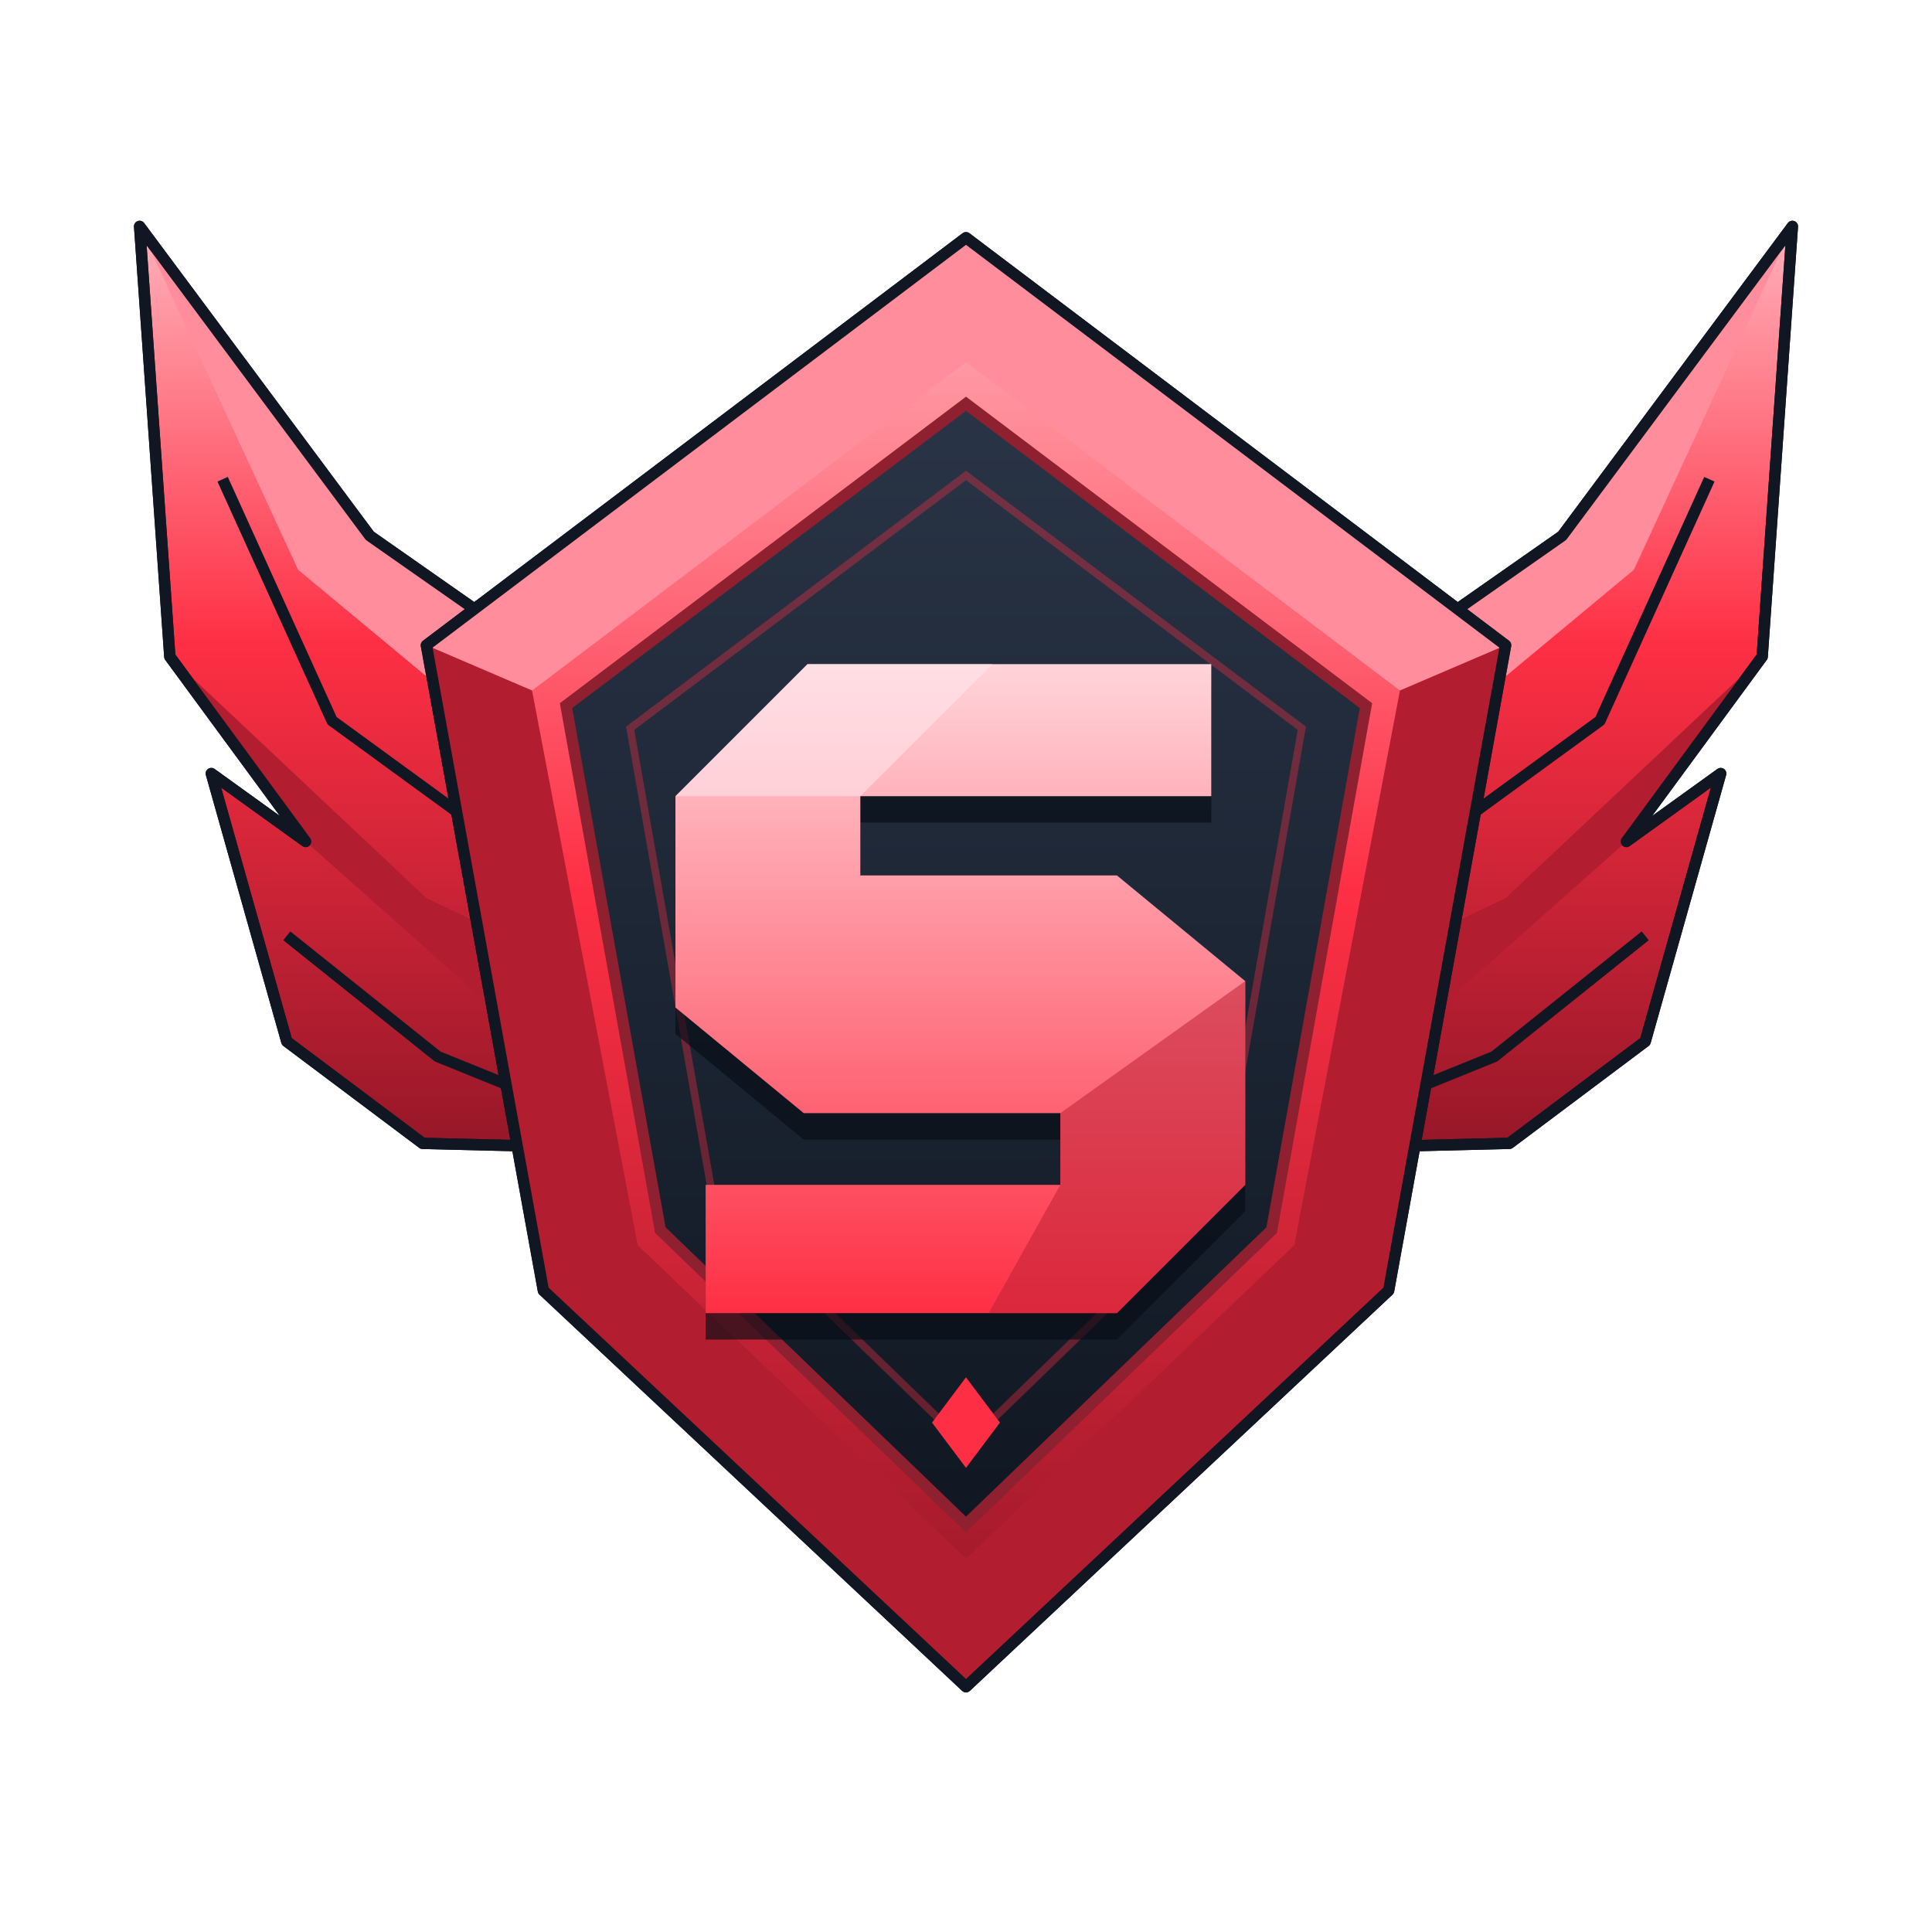
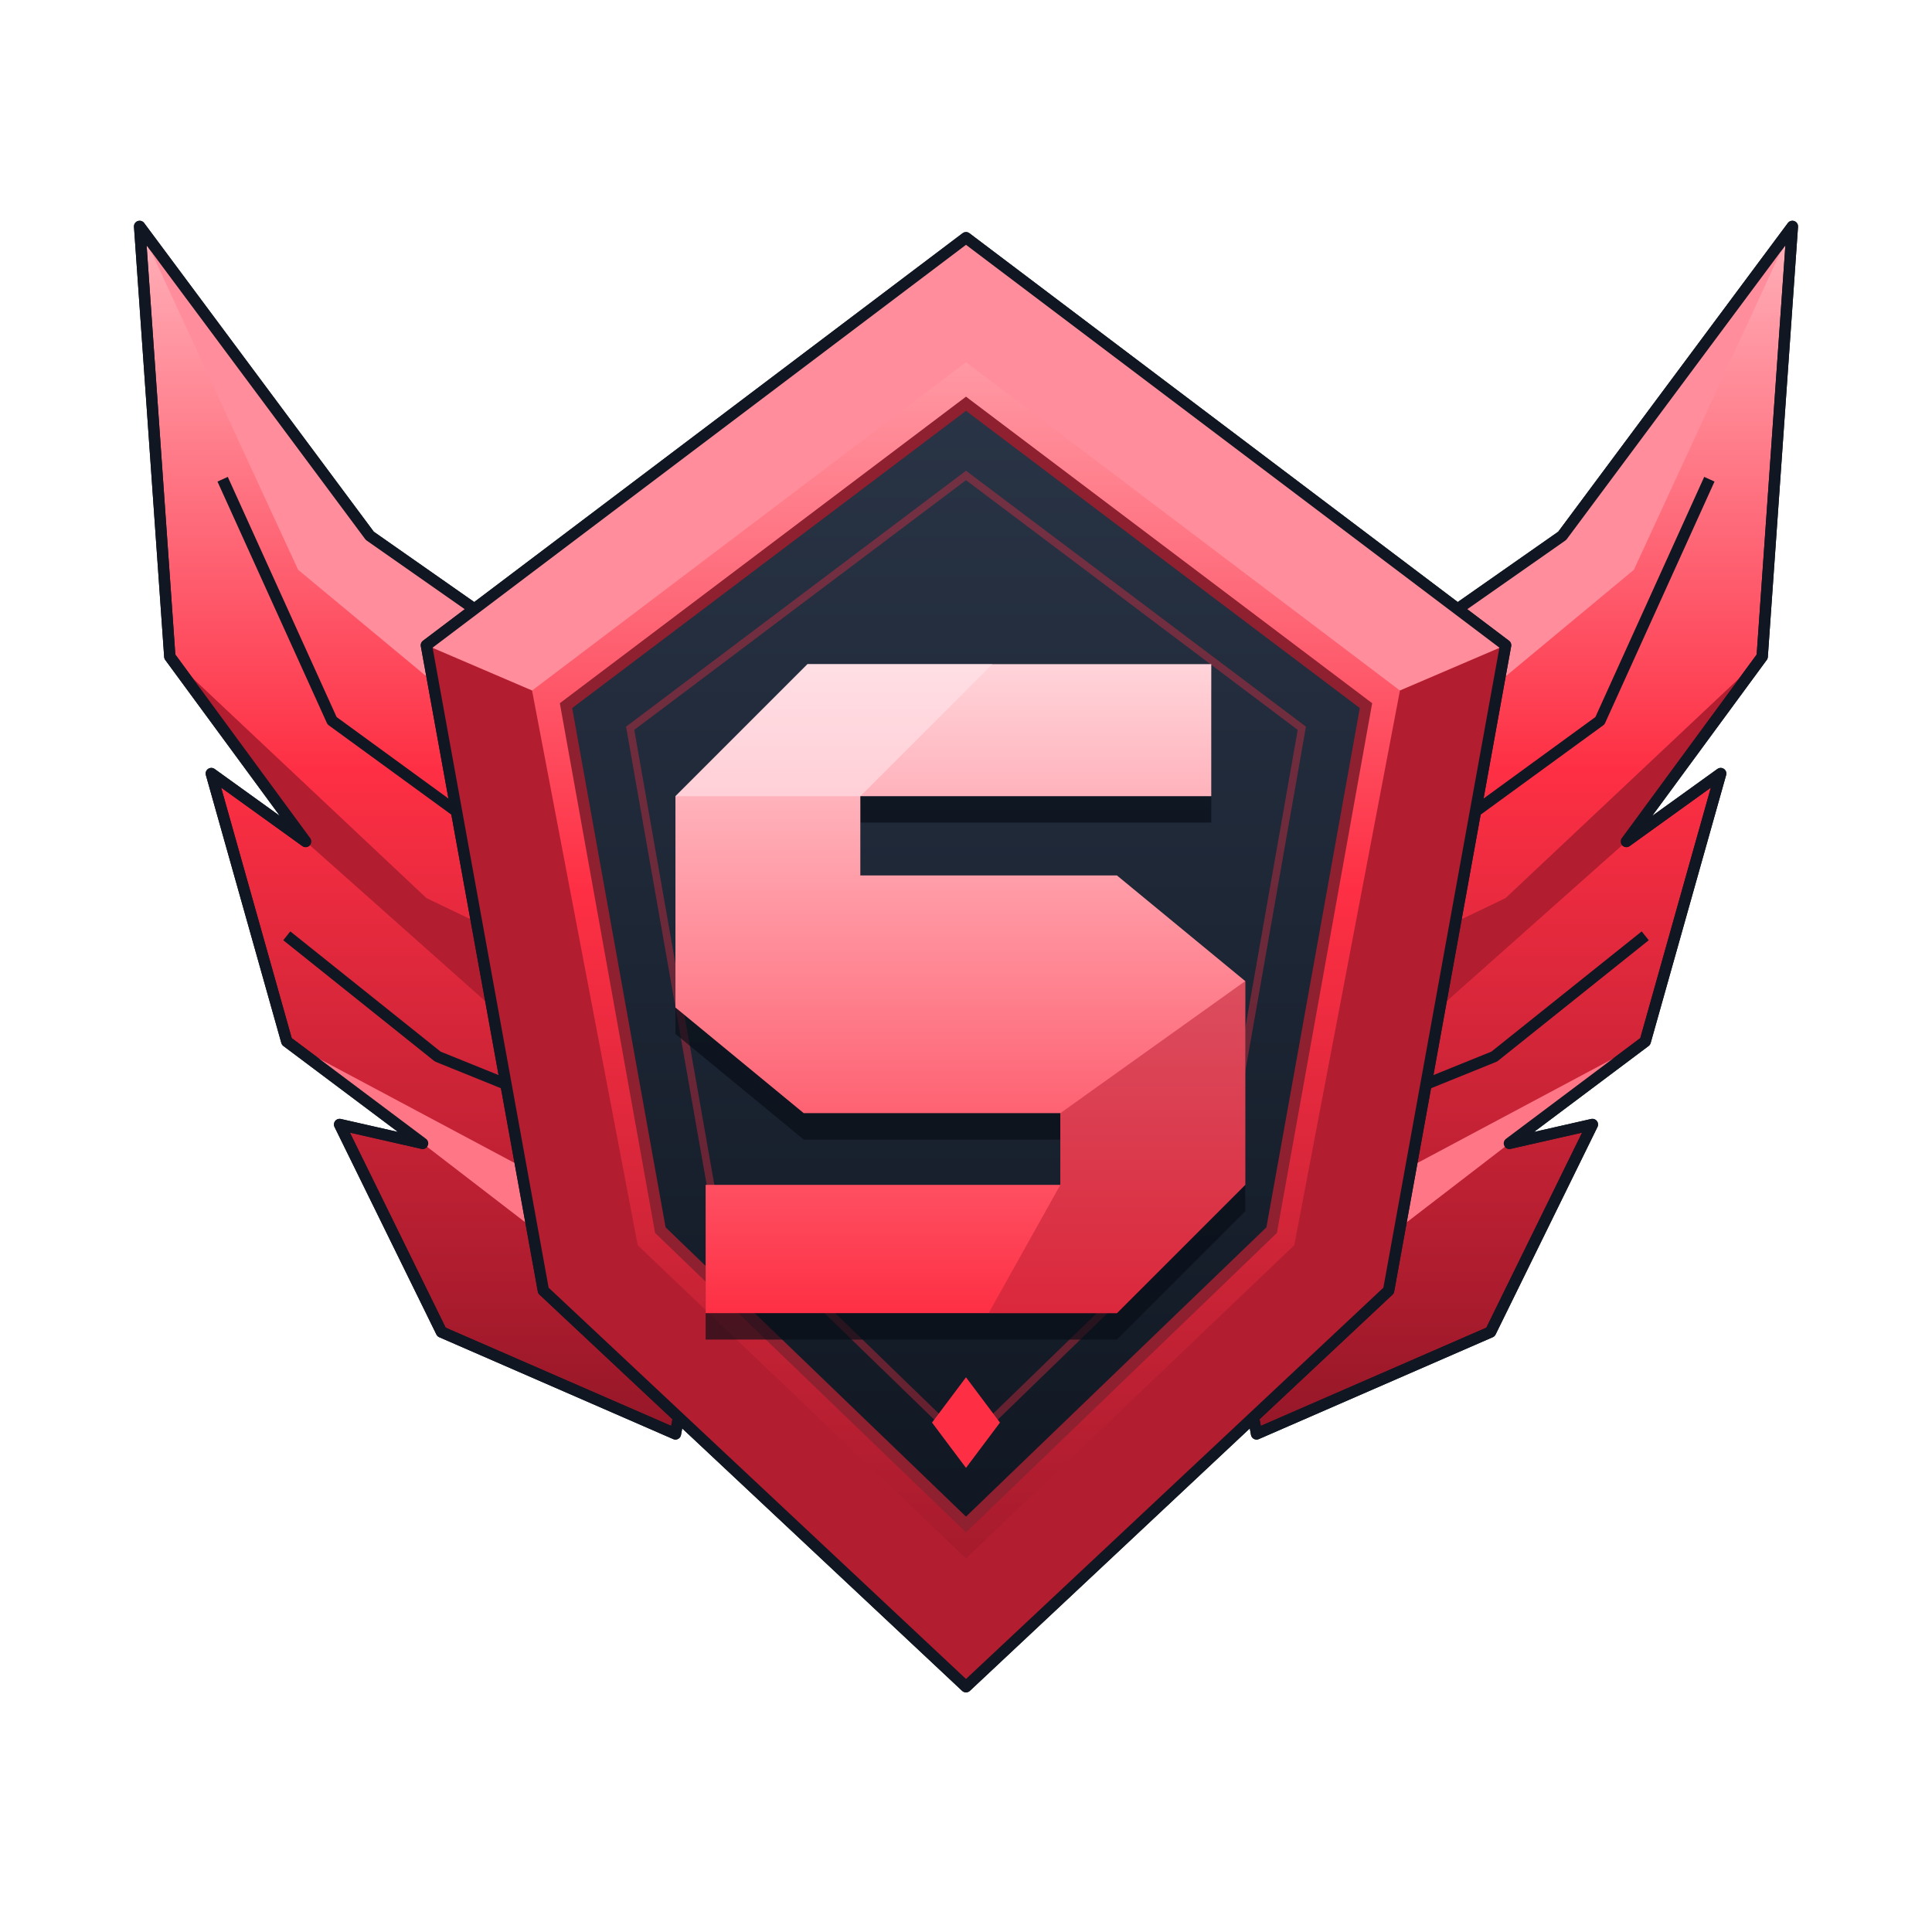
<svg xmlns="http://www.w3.org/2000/svg" width="512" height="512" viewBox="0 0 512 512" role="img" aria-labelledby="title desc">
  <defs>
    <linearGradient id="gold" x1="0.5" y1="0" x2="0.5" y2="1">
      <stop stop-color="#ffb1ba" />
      <stop offset=".45" stop-color="#fe2f44" />
      <stop offset="1" stop-color="#951728" />
    </linearGradient>
    <linearGradient id="core" x2="0" y2="1">
      <stop stop-color="#293446" />
      <stop offset="1" stop-color="#101722" />
    </linearGradient>
    <linearGradient id="letter" x1="0.5" y1="0" x2="0.5" y2="1">
      <stop stop-color="#ffd4da" />
      <stop offset="1" stop-color="#fe2f44" />
    </linearGradient>
  </defs>
  <g id="champion-wings" stroke="#101722" stroke-width="3" stroke-linejoin="round">
    <g id="left-champion-wing">
-       <path fill="url(#gold)" d="M158 184 98 142 37 60 45 174 81 223 56 205 76 276 112 303 193 305Z" />
+       <path fill="url(#gold)" d="M158 184 98 142 37 60 45 174 81 223 56 205 76 276 112 303 90 298 117 353 179 380 193 305Z" />
      <path fill="#ff8d9b" stroke="none" d="m37 60 61 82 60 42-14 21-65-54Z" />
      <path fill="#b21d30" stroke="none" d="m45 174 68 64 50 24-10 25-72-64Z" />
+       <path fill="#ff7787" stroke="none" d="m76 276 60 32 34 9-6 26-52-40Z" />
      <path fill="none" d="m59 127 29 64 59 43m-71 14 40 32 42 17" />
-       <path fill="none" d="M158 184 98 142 37 60 45 174 81 223 56 205 76 276 112 303 193 305Z" />
+       <path fill="none" d="M158 184 98 142 37 60 45 174 81 223 56 205 76 276 112 303 90 298 117 353 179 380 193 305Z" />
    </g>
    <use href="#left-champion-wing" transform="translate(512 0) scale(-1 1)" />
  </g>
  <g id="shield">
    <path fill="url(#gold)" stroke="#101722" stroke-width="3" stroke-linejoin="round" d="m256 63 143 108-31 171-112 105-112-105-31-171Z" />
    <path fill="#ff8d9b" d="m256 63 143 108-28 12-115-87-115 87-28-12Z" />
    <path fill="#b21d30" d="m256 447 112-105 31-171-28 12-28 147-87 83Z" />
    <path fill="#b21d30" d="m256 447-112-105-31-171 28 12 28 147 87 83Z" />
    <path fill="url(#core)" stroke="#8e2030" stroke-width="3" d="m256 107 106 80-25 139-81 78-81-78-25-139Z" />
    <path fill="none" stroke="#fe2f44" stroke-opacity=".35" stroke-width="2" d="m256 126 89 67-22 125-67 65-67-65-22-125Z" />
    <path id="shield-outline" fill="none" stroke="#101722" stroke-width="3" stroke-linejoin="round" d="m256 63 143 108-31 171-112 105-112-105-31-171Z" />
  </g>
  <g id="s-mark">
    <path fill="#060c15" opacity=".65" transform="translate(0 7)" d="M321 176H214l-35 35v56l34 28h68v19h-94v34h109l34-34v-54l-34-28h-68v-21h93Z" />
    <path fill="url(#letter)" d="M321 176H214l-35 35v56l34 28h68v19h-94v34h109l34-34v-54l-34-28h-68v-21h93Z" />
    <path fill="#ffe8ec" d="m214 176-35 35h49l35-35Z" opacity=".55" />
    <path fill="#bd2034" d="m281 295 49-35v54l-34 34h-34l19-34Z" opacity=".55" />
  </g>
  <path fill="#fe2f44" d="m256 365 9 12-9 12-9-12Z" />
</svg>
